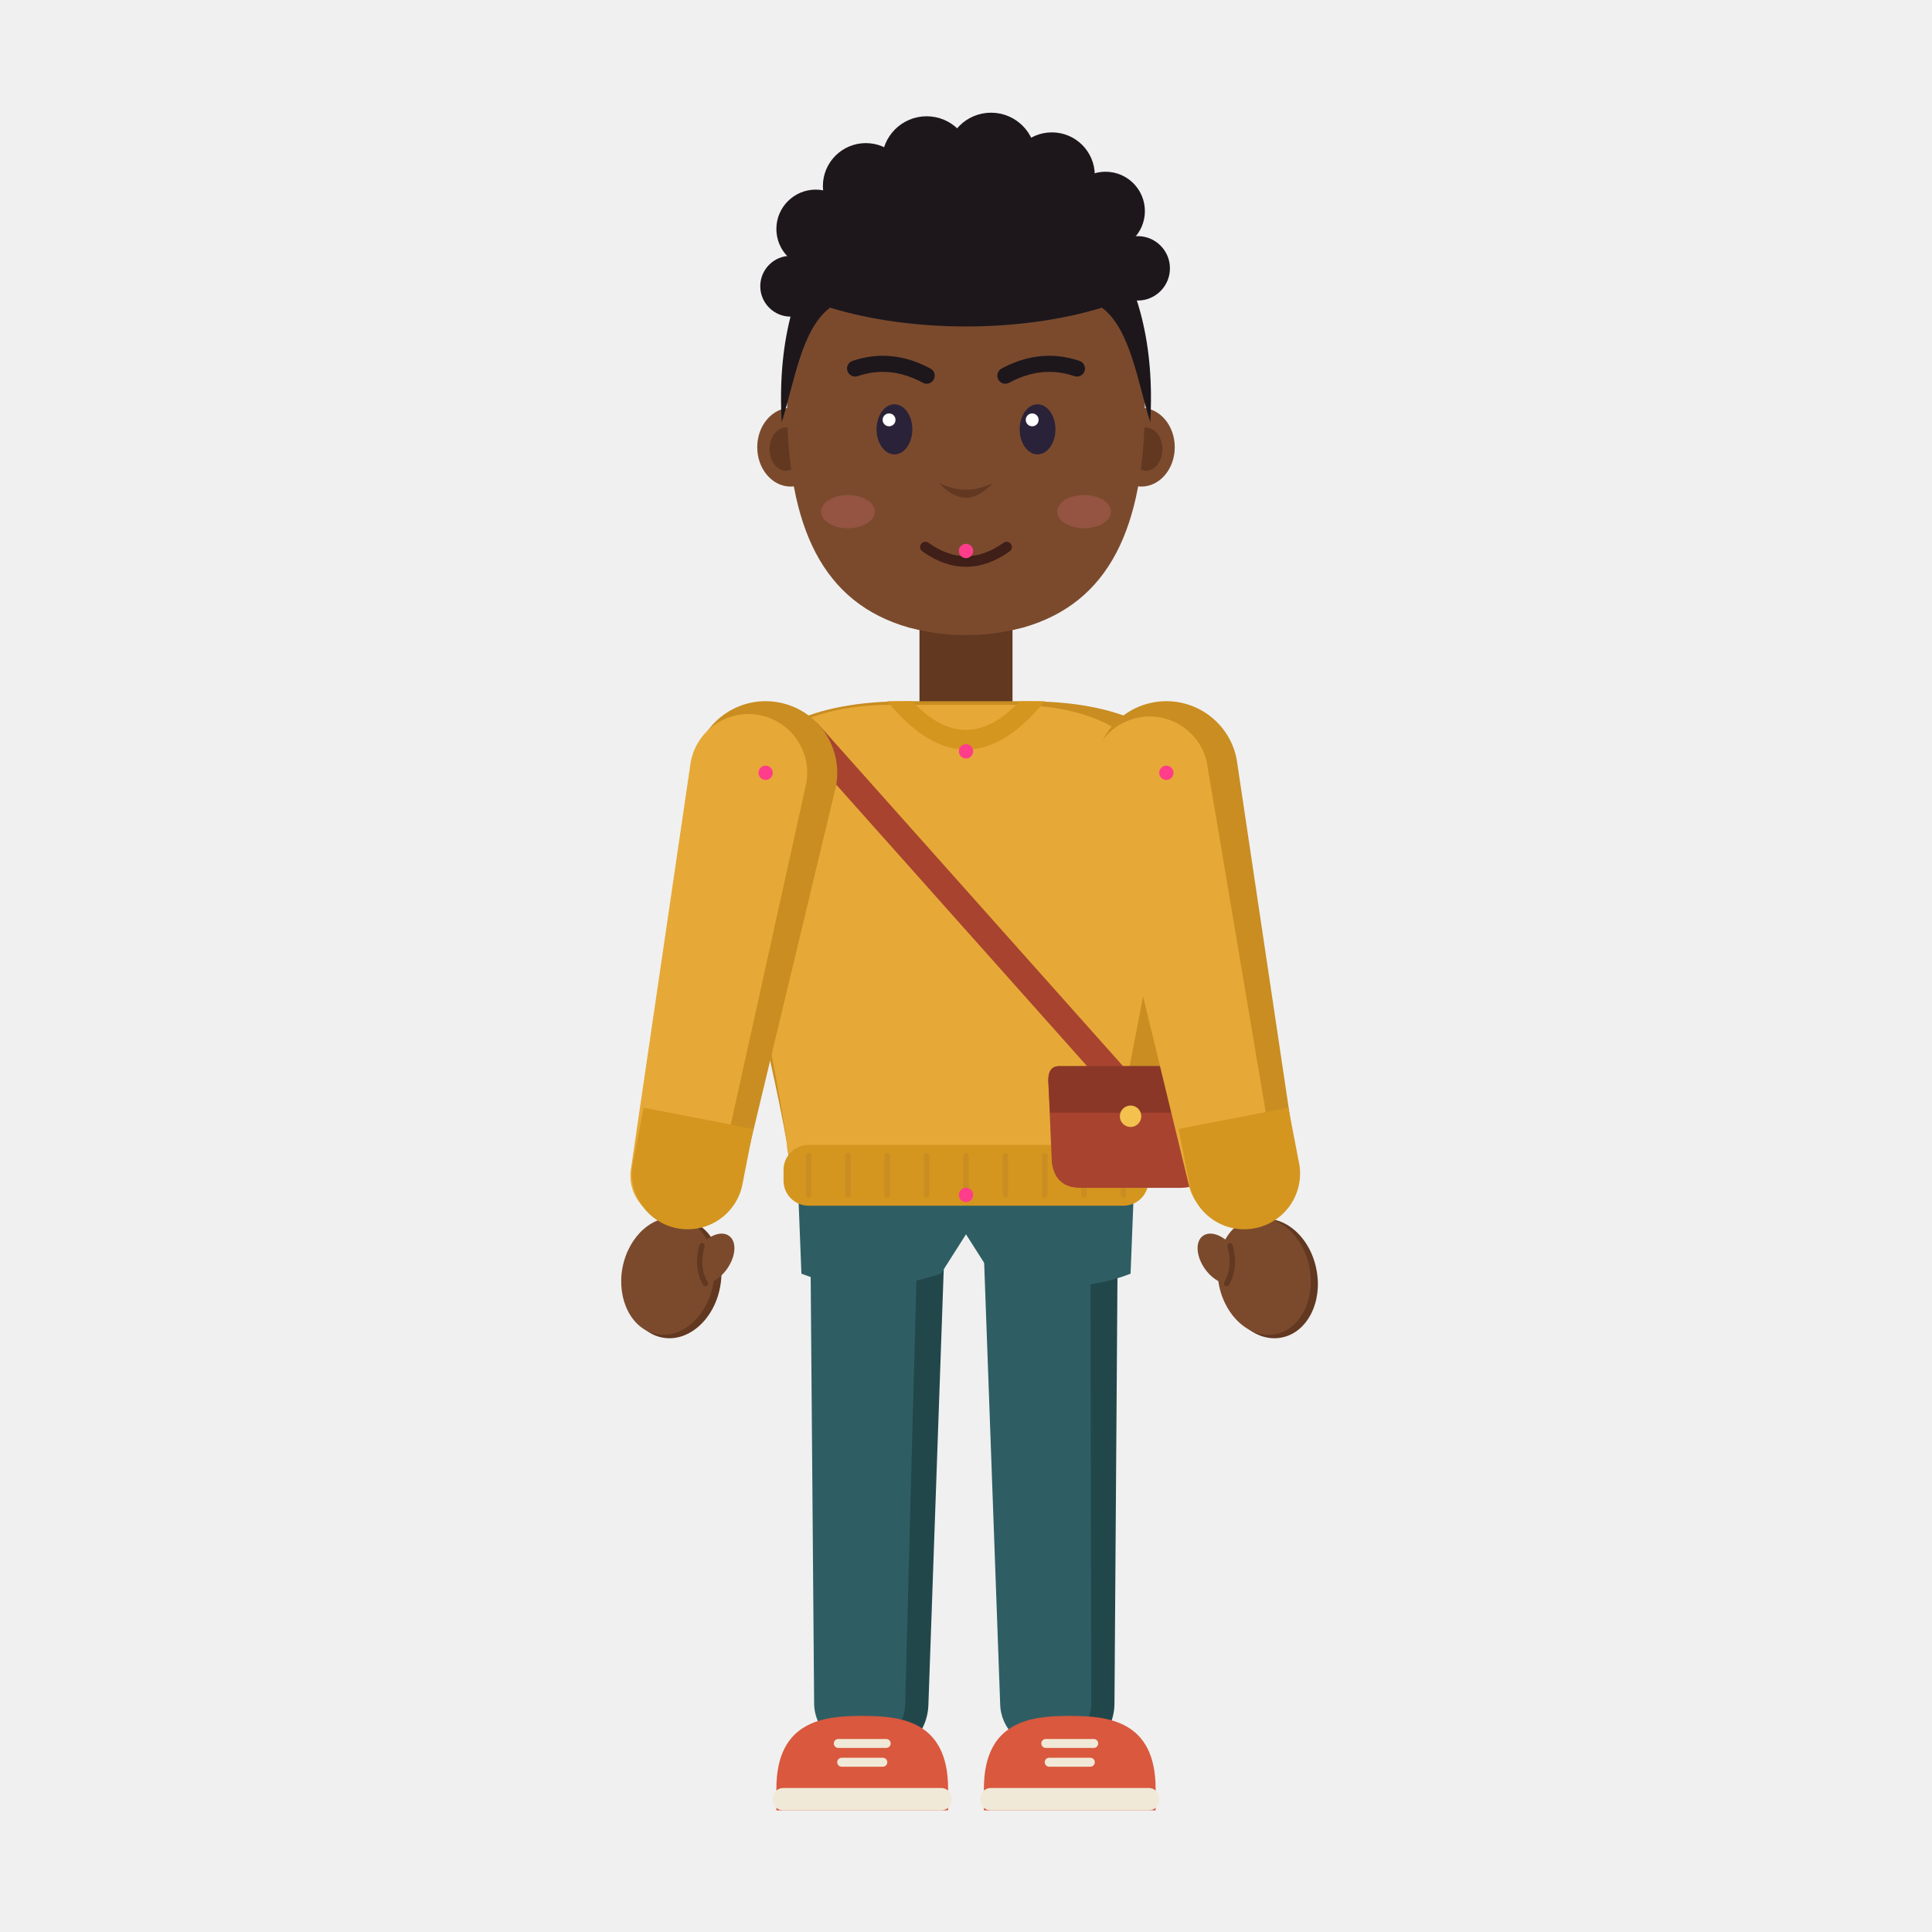
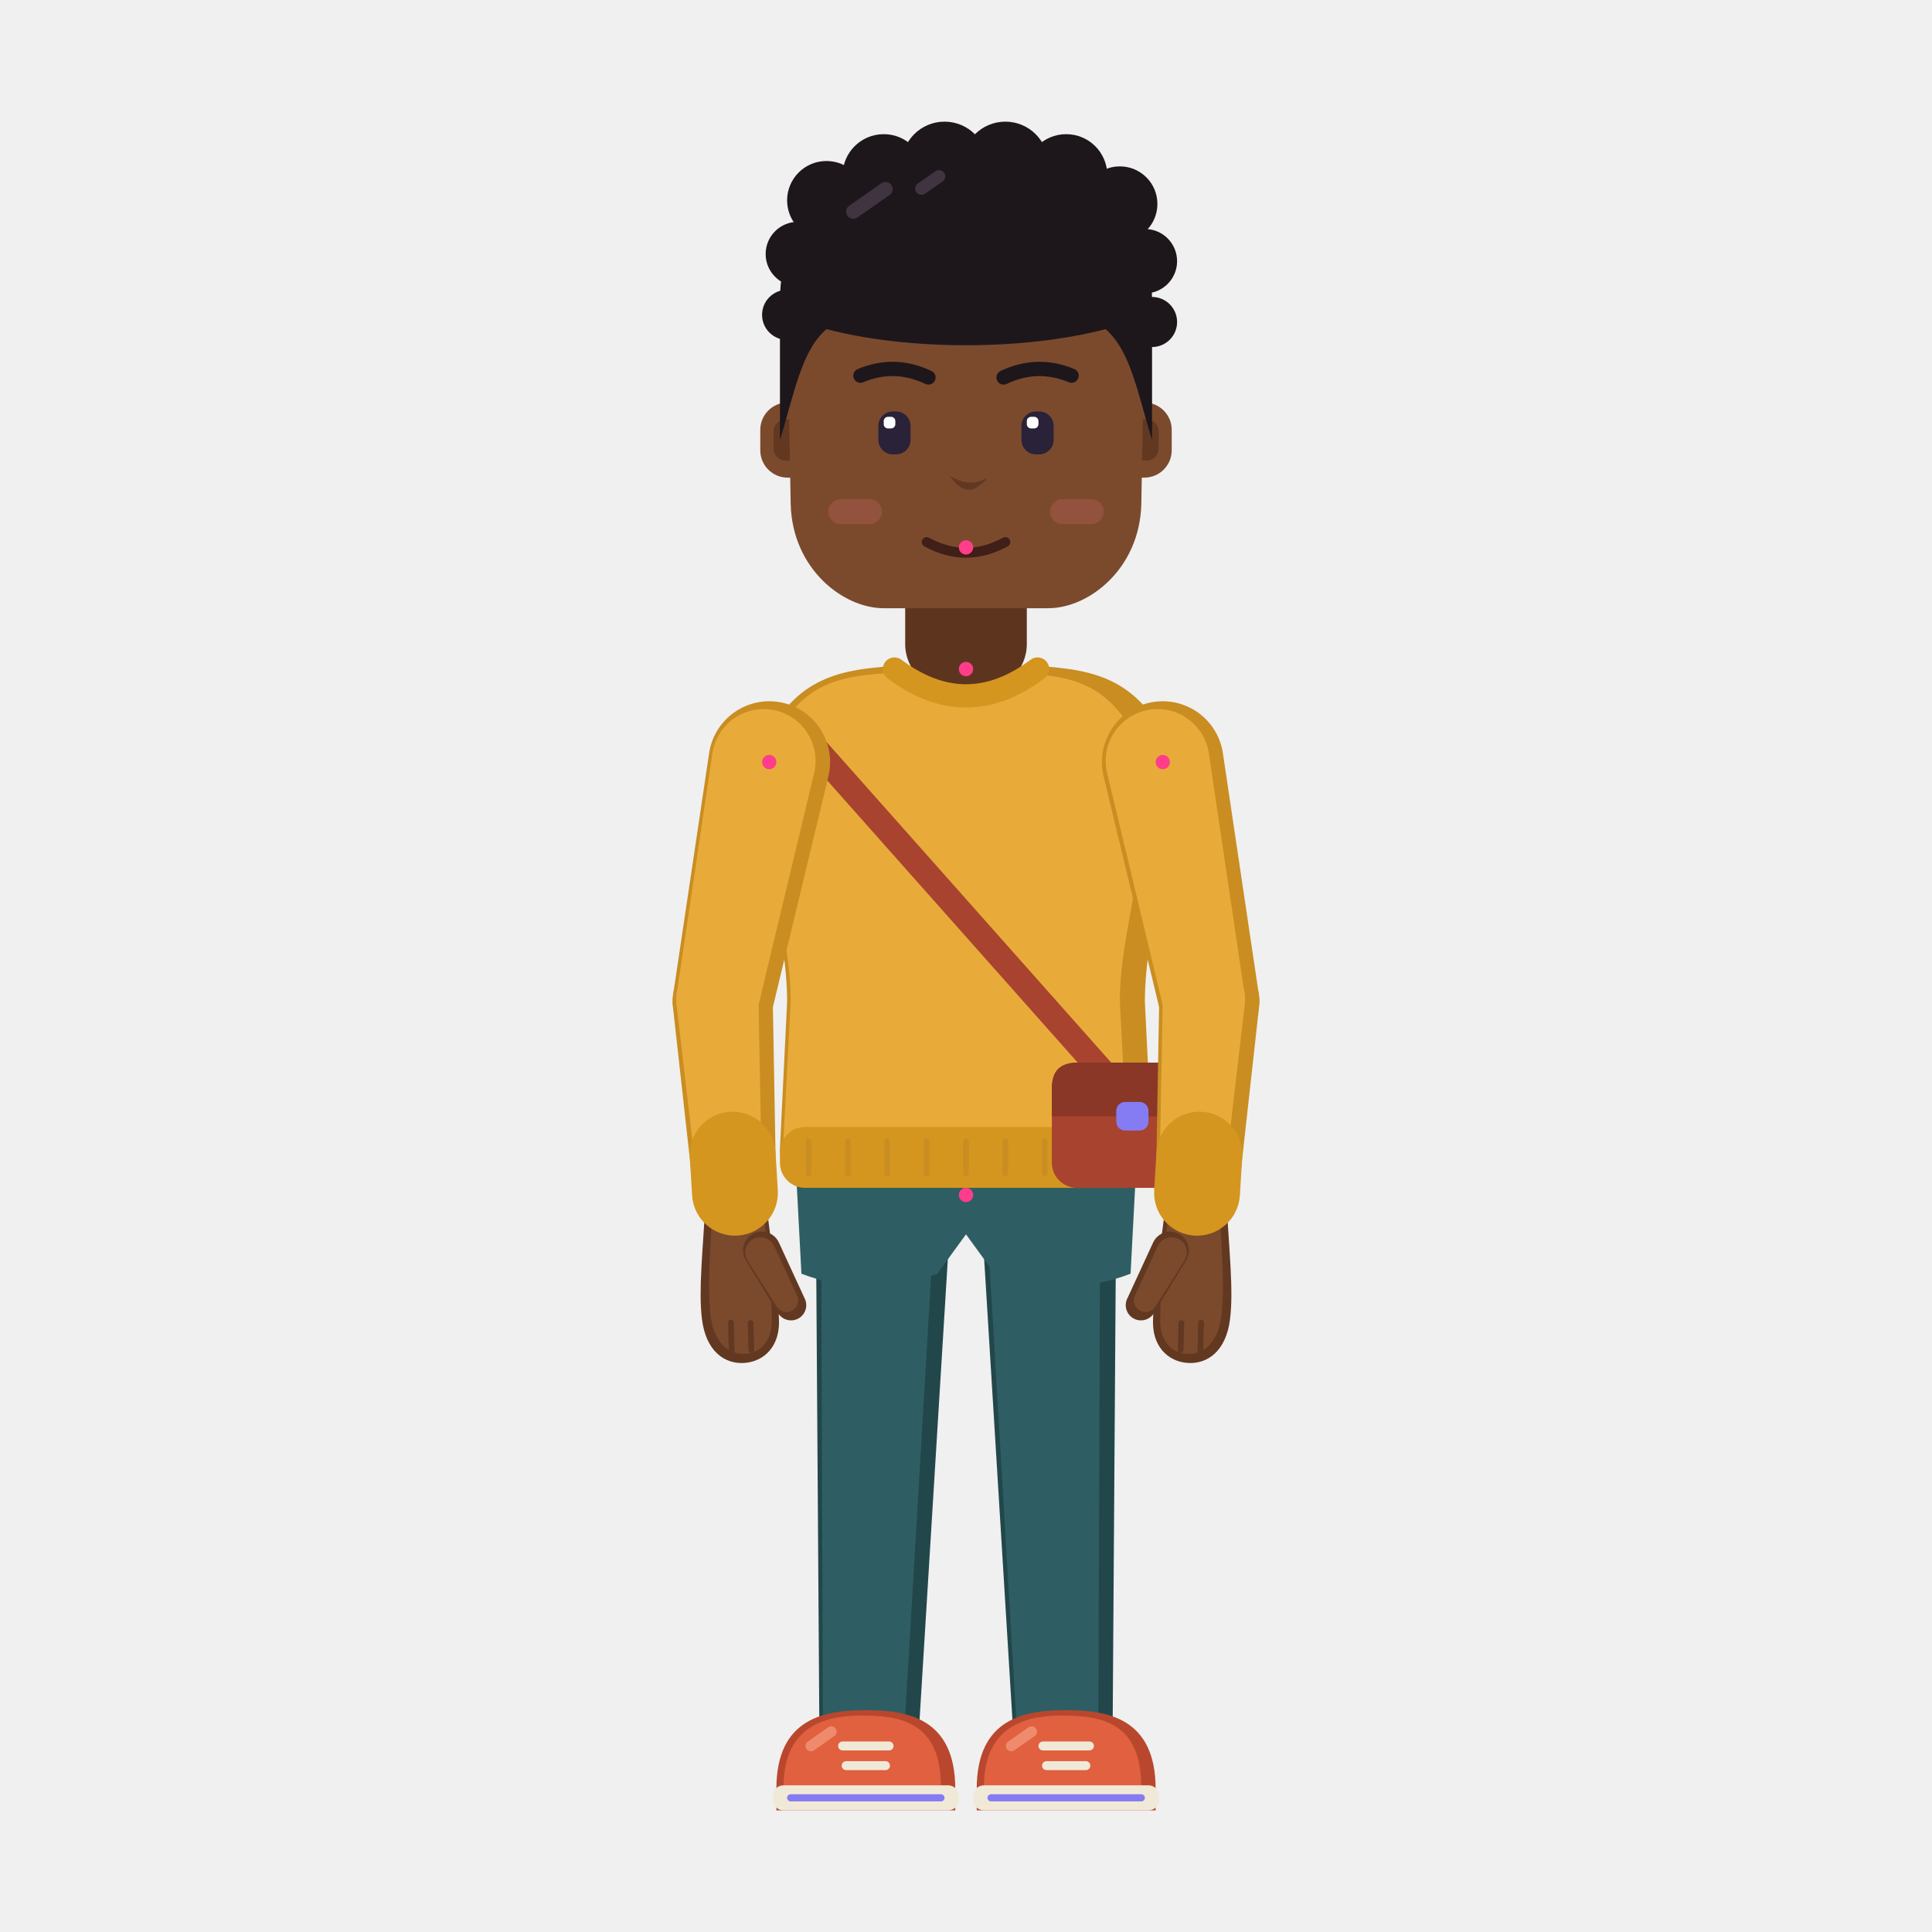
<svg xmlns="http://www.w3.org/2000/svg" width="1080" height="1080" viewBox="0 0 1080 1080">
  <g id="leg-l">
-     <path d="M551 668.5 L561 952.4 A31 31 0 0 0 623 951.6 L625 667.5 A37 37 0 0 0 551 668.5 Z" fill="#22474b" />
-     <path d="M548.8 668.6 L559.1 952.5 A25.4 25.4 0 0 0 610 951.5 L609.5 667.4 A30.3 30.3 0 0 0 548.8 668.6 Z" fill="#2e5e63" />
-     <path d="M550 1000 C550 961.6 576.9 959.2 598 959.2 C619.1 959.2 646 961.6 646 1000 L646 1012 L550 1012 Z" fill="#d9583e" />
-     <rect x="548" y="999.5" width="100" height="12.5" rx="5.8" fill="#f1e9d8" />
-     <path d="M584.6 974.6 L611.4 974.6" fill="none" stroke="#f1e9d8" stroke-width="5" stroke-linecap="round" stroke-linejoin="round" />
-     <path d="M586.5 985.1 L609.5 985.1" fill="none" stroke="#f1e9d8" stroke-width="5" stroke-linecap="round" stroke-linejoin="round" />
-     <circle id="pivot-leg-l" data-role="pivot" cx="588" cy="668" r="4" fill="#ff3d8b" />
+     <path d="M548.1 670.3 L566.1 963.7 A28 28 0 0 0 622 962.2 L624 668.3 A38 38 0 1 0 548.1 670.3 Z" fill="#22474b" />
+     <path d="M551.1 671.9 L568 959.4 A23 23 0 0 0 614 958.1 L615 670.1 A32 32 0 1 0 551.1 671.9 Z" fill="#2e5e63" />
+     <path d="M546 1000 C546 960 573.5 956 596 956 C618.5 956 646 960 646 1000 L646 1012 L546 1012 Z" fill="#b9472d" />
+     <path d="M550 999 C550 963 576 959 594 959 C616 959 638 963 638 999 Z" fill="#e0603f" />
+     <rect x="544" y="998" width="104" height="14" rx="6" fill="#f1e9d8" />
+     <rect x="552" y="1003" width="88" height="4" rx="2" fill="#857cf3" />
+     <path d="M583 976 L609 976" fill="none" stroke="#f1e9d8" stroke-width="5" stroke-linecap="round" stroke-linejoin="round" />
+     <path d="M585 987 L607 987" fill="none" stroke="#f1e9d8" stroke-width="5" stroke-linecap="round" stroke-linejoin="round" />
+     <path d="M565.3 976 L576.7 968" fill="none" stroke="#f08a6c" stroke-width="6" stroke-linecap="round" stroke-linejoin="round" />
+     <circle id="pivot-leg-l" data-role="pivot" cx="586" cy="668" r="4" fill="#ff3d8b" />
  </g>
  <g id="leg-r">
-     <path d="M455 667.5 L457 951.6 A31 31 0 0 0 519 952.4 L529 668.5 A37 37 0 0 0 455 667.5 Z" fill="#22474b" />
-     <path d="M452.8 667.7 L455.1 951.8 A25.4 25.4 0 0 0 506 952.2 L513.5 668.3 A30.3 30.3 0 0 0 452.8 667.7 Z" fill="#2e5e63" />
-     <path d="M434 1000 C434 961.6 460.9 959.2 482 959.2 C503.1 959.2 530 961.6 530 1000 L530 1012 L434 1012 Z" fill="#d9583e" />
-     <rect x="432" y="999.5" width="100" height="12.5" rx="5.8" fill="#f1e9d8" />
-     <path d="M468.6 974.6 L495.4 974.6" fill="none" stroke="#f1e9d8" stroke-width="5" stroke-linecap="round" stroke-linejoin="round" />
-     <path d="M470.5 985.1 L493.5 985.1" fill="none" stroke="#f1e9d8" stroke-width="5" stroke-linecap="round" stroke-linejoin="round" />
-     <circle id="pivot-leg-r" data-role="pivot" cx="492" cy="668" r="4" fill="#ff3d8b" />
+     <path d="M456 668.3 L458 962.2 A28 28 0 0 0 513.9 963.7 L531.9 670.3 A38 38 0 1 0 456 668.3 Z" fill="#22474b" />
+     <path d="M459 670.1 L460 958.1 A23 23 0 0 0 506 959.4 L522.9 671.9 A32 32 0 1 0 459 670.1 Z" fill="#2e5e63" />
+     <path d="M434 1000 C434 960 461.5 956 484 956 C506.5 956 534 960 534 1000 L534 1012 L434 1012 Z" fill="#b9472d" />
+     <path d="M438 999 C438 963 464 959 482 959 C504 959 526 963 526 999 Z" fill="#e0603f" />
+     <rect x="432" y="998" width="104" height="14" rx="6" fill="#f1e9d8" />
+     <rect x="440" y="1003" width="88" height="4" rx="2" fill="#857cf3" />
+     <path d="M471 976 L497 976" fill="none" stroke="#f1e9d8" stroke-width="5" stroke-linecap="round" stroke-linejoin="round" />
+     <path d="M473 987 L495 987" fill="none" stroke="#f1e9d8" stroke-width="5" stroke-linecap="round" stroke-linejoin="round" />
+     <path d="M453.3 976 L464.7 968" fill="none" stroke="#f08a6c" stroke-width="6" stroke-linecap="round" stroke-linejoin="round" />
+     <circle id="pivot-leg-r" data-role="pivot" cx="494" cy="668" r="4" fill="#ff3d8b" />
  </g>
  <g id="body">
-     <rect x="514" y="300" width="52" height="130" rx="20" fill="#623821" />
-     <path d="M444 610 L636 610 L632 712 Q596 726 554 712 L540 690 L526 712 Q484 726 448 712 Z" fill="#2e5e63" />
-     <path d="M574 392 C610 392 658 400 668 440 C676 500 650 580 640 640 C640 664 600 672 540 672 C480 672 440 664 440 640 C430 580 404 500 412 440 C422 400 470 392 506 392 Z" fill="#c98d21" />
-     <path d="M566 394 C596 394 640 402 648 442 C656 500 632 580 624 640 C624 660 588 664 532 664 C476 664 440 660 440 640 C432 580 408 500 416 442 C424 402 468 394 498 394 Z" fill="#e6a937" />
-     <rect x="438" y="640" width="204" height="34" rx="14" fill="#d4961f" />
-     <path d="M452 646 L452 668" fill="none" stroke="#c98d21" stroke-width="3" stroke-linecap="round" stroke-linejoin="round" />
-     <path d="M474 646 L474 668" fill="none" stroke="#c98d21" stroke-width="3" stroke-linecap="round" stroke-linejoin="round" />
-     <path d="M496 646 L496 668" fill="none" stroke="#c98d21" stroke-width="3" stroke-linecap="round" stroke-linejoin="round" />
-     <path d="M518 646 L518 668" fill="none" stroke="#c98d21" stroke-width="3" stroke-linecap="round" stroke-linejoin="round" />
-     <path d="M540 646 L540 668" fill="none" stroke="#c98d21" stroke-width="3" stroke-linecap="round" stroke-linejoin="round" />
-     <path d="M562 646 L562 668" fill="none" stroke="#c98d21" stroke-width="3" stroke-linecap="round" stroke-linejoin="round" />
-     <path d="M584 646 L584 668" fill="none" stroke="#c98d21" stroke-width="3" stroke-linecap="round" stroke-linejoin="round" />
-     <path d="M606 646 L606 668" fill="none" stroke="#c98d21" stroke-width="3" stroke-linecap="round" stroke-linejoin="round" />
-     <path d="M628 646 L628 668" fill="none" stroke="#c98d21" stroke-width="3" stroke-linecap="round" stroke-linejoin="round" />
-     <path d="M496 392 Q540 446 584 392 L570 392 Q540 424 510 392 Z" fill="#d4961f" />
-     <path d="M452 410 L632 612" fill="none" stroke="#a8432f" stroke-width="15" stroke-linecap="round" stroke-linejoin="round" />
-     <path d="M592 596 L672 596 Q678 596 678 604 L676 650 Q674 664 660 664 L604 664 Q590 664 588 650 L586 604 Q586 596 592 596 Z" fill="#a8432f" />
-     <path d="M586 604 Q586 596 592 596 L672 596 Q678 596 678 604 L677 622 L587 622 Z" fill="#8a3727" />
-     <circle cx="632" cy="624" r="6" fill="#f2c14e" />
+     <rect x="506" y="290" width="68" height="96" rx="26" fill="#5d351f" />
+     <path d="M444 636 L636 636 L632 712 Q596 726 556 712 L540 690 L524 712 Q484 726 448 712 Z" fill="#2e5e63" />
+     <path d="M504 372 C474 374 446 376 428 414 C422 479.7 440 516.2 440 560 L436 642 Q436 656 450 656 L630 656 Q644 656 644 642 L640 560 C640 516.2 658 479.7 652 414 C634 376 606 374 576 372 Q540 404 504 372 Z" fill="#c98d21" />
+     <path d="M500 376 C470 378 448 380 430 418 C424 481.9 442 517.4 442 560 L438 636 Q438 650 452 650 L616 650 Q630 650 630 636 L626 560 C626 517.4 644 481.9 638 418 C620 380 598 378 568 376 Q534 408 500 376 Z" fill="#e8ab3a" />
+     <rect x="436" y="630" width="208" height="34" rx="14" fill="#d4961f" />
+     <path d="M452 638 L452 656" fill="none" stroke="#c98d21" stroke-width="3" stroke-linecap="round" stroke-linejoin="round" />
+     <path d="M474 638 L474 656" fill="none" stroke="#c98d21" stroke-width="3" stroke-linecap="round" stroke-linejoin="round" />
+     <path d="M496 638 L496 656" fill="none" stroke="#c98d21" stroke-width="3" stroke-linecap="round" stroke-linejoin="round" />
+     <path d="M518 638 L518 656" fill="none" stroke="#c98d21" stroke-width="3" stroke-linecap="round" stroke-linejoin="round" />
+     <path d="M540 638 L540 656" fill="none" stroke="#c98d21" stroke-width="3" stroke-linecap="round" stroke-linejoin="round" />
+     <path d="M562 638 L562 656" fill="none" stroke="#c98d21" stroke-width="3" stroke-linecap="round" stroke-linejoin="round" />
+     <path d="M584 638 L584 656" fill="none" stroke="#c98d21" stroke-width="3" stroke-linecap="round" stroke-linejoin="round" />
+     <path d="M606 638 L606 656" fill="none" stroke="#c98d21" stroke-width="3" stroke-linecap="round" stroke-linejoin="round" />
+     <path d="M628 638 L628 656" fill="none" stroke="#c98d21" stroke-width="3" stroke-linecap="round" stroke-linejoin="round" />
+     <path d="M500 374 Q540 404 580 374" fill="none" stroke="#d4961f" stroke-width="13" stroke-linecap="round" stroke-linejoin="round" />
+     <path d="M452 414 L626 610" fill="none" stroke="#a8432f" stroke-width="14" stroke-linecap="round" stroke-linejoin="round" />
+     <rect x="588" y="594" width="90" height="70" rx="14" fill="#a8432f" />
+     <path d="M588 608 Q588 594 602 594 L664 594 Q678 594 678 608 L678 624 L588 624 Z" fill="#8a3727" />
+     <rect x="624" y="616" width="18" height="16" rx="5" fill="#857cf3" />
    <circle id="pivot-body" data-role="pivot" cx="540" cy="668" r="4" fill="#ff3d8b" />
  </g>
  <g id="arm-l">
    <g id="hand-l">
-       <path d="M735.9 709.7 C739.5 727.9 730.7 745 716.4 747.7 C702.1 750.5 687.6 738 684.1 719.7 C680.5 701.5 689.3 684.4 703.6 681.7 C717.9 678.9 732.4 691.4 735.9 709.7 Z" fill="#623821" />
-       <path d="M732 708.5 C735.4 726.4 726.9 743.1 713 745.8 C699 748.5 684.9 736.2 681.4 718.3 C678 700.4 686.4 683.7 700.4 681 C714.4 678.3 728.5 690.6 732 708.5 Z" fill="#7b4a2d" />
-       <path d="M689.7 697.8 C694.9 704.9 695.4 713.3 691 716.5 C686.6 719.7 678.8 716.6 673.7 709.5 C668.6 702.4 668 694.1 672.4 690.9 C676.8 687.6 684.6 690.8 689.7 697.8 Z" fill="#7b4a2d" />
-       <path d="M687.6 696.4 Q690.9 708.6 685.7 717.5" fill="none" stroke="#623821" stroke-width="3" stroke-linecap="round" stroke-linejoin="round" />
-       <circle id="pivot-hand-l" data-role="pivot" cx="700.1" cy="679.4" r="4" fill="#ff3d8b" />
+       <path d="M651.8 670.9 L685.7 673.1 C687.1 699.3 689.6 721.5 687.6 737.4 C685.4 755.3 675 762.6 664 761.9 C653 761.2 643.5 752.6 644.6 736.6 C644.7 718.6 649.1 696.8 651.8 670.9 Z" fill="#623821" />
+       <path d="M653.7 673.1 L681.6 674.9 C683.1 699 684.6 721.1 682.7 736.1 C680.7 751 672.3 757.4 663.3 756.8 C654.3 756.3 647.8 748.8 648.6 735.9 C648.7 718.8 651.1 696.9 653.7 673.1 Z" fill="#7b4a2d" />
+       <path d="M644.5 694.8 L630.3 725.6 A8.5 8.5 0 0 0 645.3 733.6 L663 704.6 A10.5 10.5 0 1 0 644.5 694.8 Z" fill="#623821" />
+       <path d="M647.2 696.6 L634.3 724.6 A6.5 6.5 0 0 0 645.6 730.8 L662.1 704.7 A8.5 8.5 0 1 0 647.2 696.6 Z" fill="#7b4a2d" />
+       <path d="M660.4 739.6 L660 754.6" fill="none" stroke="#623821" stroke-width="3.2" stroke-linecap="round" stroke-linejoin="round" />
+       <path d="M671.4 739.3 L671 755.3" fill="none" stroke="#623821" stroke-width="3.2" stroke-linecap="round" stroke-linejoin="round" />
+       <circle id="pivot-hand-l" data-role="pivot" cx="668" cy="684" r="4" fill="#ff3d8b" />
    </g>
-     <path d="M612.7 439.6 L666.3 663 A30 30 0 0 0 725.2 651.6 L691.3 424.4 A40 40 0 0 0 612.7 439.6 Z" fill="#c98d21" />
-     <path d="M610.3 438.6 L664.5 662.2 A24.6 24.6 0 0 0 712.7 652.3 L674.5 425.4 A32.8 32.8 0 0 0 610.3 438.6 Z" fill="#e6a937" />
-     <path d="M658.9 631.1 L665.2 663.2 A31.2 31.2 0 0 0 726.4 651.3 L720.2 619.2 Z" fill="#d4961f" />
-     <circle id="pivot-arm-l" data-role="pivot" cx="652" cy="432" r="4" fill="#ff3d8b" />
+     <path d="M616.9 433.9 L648.8 566.5 A28 28 0 0 0 703.7 555.9 L683.6 421 A34 34 0 1 0 616.9 433.9 Z" fill="#c98d21" />
+     <path d="M648 559.5 L646.1 666.4 A23 23 0 0 0 692 669.3 L703.8 563.1 A28 28 0 1 0 648 559.5 Z" fill="#c98d21" />
+     <path d="M618.8 431.8 L650.6 564.4 A23 23 0 0 0 695.7 555.6 L675.7 420.7 A29 29 0 1 0 618.8 431.8 Z" fill="#e8ab3a" />
+     <path d="M650 558.6 L648.1 660.5 A18 18 0 0 0 684 662.9 L695.8 561.7 A23 23 0 1 0 650 558.6 Z" fill="#e8ab3a" />
+     <path d="M646.5 643.9 L645.2 665.2 A24 24 0 0 0 693.1 668.3 L694.4 647 A24 24 0 0 0 646.5 643.9 Z" fill="#d4961f" />
+     <circle id="pivot-arm-l" data-role="pivot" cx="650" cy="426" r="4" fill="#ff3d8b" />
  </g>
  <g id="arm-r">
    <g id="hand-r">
-       <path d="M402.5 719.7 C399 738 384.5 750.5 370.2 747.7 C355.9 745 347.1 727.9 350.7 709.7 C354.2 691.4 368.7 678.9 383 681.7 C397.3 684.4 406.1 701.5 402.5 719.7 Z" fill="#623821" />
-       <path d="M398.6 718.3 C395.1 736.2 381 748.5 367 745.8 C353.1 743.1 344.6 726.4 348 708.5 C351.5 690.6 365.6 678.3 379.6 681 C393.6 683.7 402 700.4 398.6 718.3 Z" fill="#7b4a2d" />
-       <path d="M406.3 709.5 C401.2 716.6 393.4 719.7 389 716.5 C384.6 713.3 385.1 704.9 390.3 697.8 C395.4 690.8 403.2 687.6 407.6 690.9 C412 694.1 411.4 702.4 406.3 709.5 Z" fill="#7b4a2d" />
-       <path d="M392.4 696.4 Q389.1 708.6 394.3 717.5" fill="none" stroke="#623821" stroke-width="3" stroke-linecap="round" stroke-linejoin="round" />
-       <circle id="pivot-hand-r" data-role="pivot" cx="379.9" cy="679.4" r="4" fill="#ff3d8b" />
+       <path d="M428.2 670.9 L394.3 673.1 C392.9 699.3 390.4 721.5 392.4 737.4 C394.6 755.3 405 762.6 416 761.9 C427 761.2 436.5 752.6 435.4 736.6 C435.3 718.6 430.9 696.8 428.2 670.9 Z" fill="#623821" />
+       <path d="M426.3 673.1 L398.4 674.9 C396.9 699 395.4 721.1 397.3 736.1 C399.3 751 407.7 757.4 416.7 756.8 C425.7 756.3 432.2 748.8 431.4 735.9 C431.3 718.8 428.9 696.9 426.3 673.1 Z" fill="#7b4a2d" />
+       <path d="M417 704.6 L434.7 733.6 A8.5 8.5 0 0 0 449.7 725.6 L435.5 694.8 A10.5 10.5 0 1 0 417 704.6 Z" fill="#623821" />
+       <path d="M417.9 704.7 L434.4 730.8 A6.5 6.5 0 0 0 445.7 724.6 L432.8 696.6 A8.5 8.5 0 1 0 417.9 704.7 Z" fill="#7b4a2d" />
+       <path d="M419.6 739.6 L420 754.6" fill="none" stroke="#623821" stroke-width="3.2" stroke-linecap="round" stroke-linejoin="round" />
+       <path d="M408.6 739.3 L409 755.3" fill="none" stroke="#623821" stroke-width="3.2" stroke-linecap="round" stroke-linejoin="round" />
+       <circle id="pivot-hand-r" data-role="pivot" cx="412" cy="684" r="4" fill="#ff3d8b" />
    </g>
-     <path d="M388.7 424.4 L354.8 651.6 A30 30 0 0 0 413.7 663 L467.3 439.6 A40 40 0 0 0 388.7 424.4 Z" fill="#c98d21" />
-     <path d="M386.1 426.1 L352.8 652.8 A24.6 24.6 0 0 0 401.2 661.7 L450.7 437.9 A32.8 32.8 0 0 0 386.1 426.1 Z" fill="#e6a937" />
-     <path d="M359.8 619.2 L353.6 651.3 A31.2 31.2 0 0 0 414.8 663.2 L421.1 631.1 Z" fill="#d4961f" />
-     <circle id="pivot-arm-r" data-role="pivot" cx="428" cy="432" r="4" fill="#ff3d8b" />
+     <path d="M396.4 421 L376.3 555.9 A28 28 0 0 0 431.2 566.5 L463.1 433.9 A34 34 0 1 0 396.4 421 Z" fill="#c98d21" />
+     <path d="M376.2 563.1 L388 669.3 A23 23 0 0 0 433.9 666.4 L432 559.5 A28 28 0 1 0 376.2 563.1 Z" fill="#c98d21" />
+     <path d="M398.3 420.7 L378.3 555.6 A23 23 0 0 0 423.4 564.4 L455.2 431.8 A29 29 0 1 0 398.3 420.7 Z" fill="#e8ab3a" />
+     <path d="M378.2 561.7 L390 662.9 A18 18 0 0 0 425.9 660.5 L424 558.6 A23 23 0 1 0 378.2 561.7 Z" fill="#e8ab3a" />
+     <path d="M385.6 647 L386.9 668.3 A24 24 0 0 0 434.8 665.2 L433.5 643.9 A24 24 0 0 0 385.6 647 Z" fill="#d4961f" />
+     <circle id="pivot-arm-r" data-role="pivot" cx="430" cy="426" r="4" fill="#ff3d8b" />
  </g>
  <g id="head">
-     <ellipse cx="442" cy="250" rx="18.7" ry="22" fill="#7b4a2d" />
-     <ellipse cx="439.4" cy="251.1" rx="9.2" ry="12.1" fill="#623821" />
-     <ellipse cx="638" cy="250" rx="18.7" ry="22" fill="#7b4a2d" />
-     <ellipse cx="640.6" cy="251.1" rx="9.2" ry="12.1" fill="#623821" />
-     <path d="M540 104 C596 104 640 153.6 640 225.5 C640 295 620 337.1 572 350.8 C556 355 545 355 540 355 C535 355 524 355 508 350.8 C460 337.1 440 295 440 225.5 C440 153.6 484 104 540 104 Z" fill="#7b4a2d" />
-     <path d="M437 236 C432 150 474 96 540 94 C606 96 648 150 643 236 C636 214 632 184 616 172 C570 186 510 186 464 172 C448 184 444 214 437 236 Z" fill="#1d171c" />
-     <circle cx="456" cy="128" r="22" fill="#1d171c" />
-     <circle cx="484" cy="104" r="24" fill="#1d171c" />
-     <circle cx="518" cy="90" r="25" fill="#1d171c" />
-     <circle cx="554" cy="88" r="25" fill="#1d171c" />
-     <circle cx="588" cy="98" r="24" fill="#1d171c" />
-     <circle cx="618" cy="118" r="22" fill="#1d171c" />
-     <circle cx="636" cy="150" r="18" fill="#1d171c" />
-     <circle cx="442" cy="160" r="17" fill="#1d171c" />
-     <path d="M518 210 Q498 199.2 478 206" fill="none" stroke="#1d171c" stroke-width="9" stroke-linecap="round" stroke-linejoin="round" />
-     <path d="M562 210 Q582 199.2 602 206" fill="none" stroke="#1d171c" stroke-width="9" stroke-linecap="round" stroke-linejoin="round" />
-     <ellipse cx="500" cy="240" rx="10" ry="14" fill="#2a2238" />
-     <circle cx="497" cy="234.7" r="3.6" fill="#ffffff" />
-     <ellipse cx="580" cy="240" rx="10" ry="14" fill="#2a2238" />
-     <circle cx="577" cy="234.7" r="3.6" fill="#ffffff" />
-     <path d="M525 270 Q540 286.5 555 270 Q540 277.5 525 270 Z" fill="#623821" />
-     <ellipse cx="474" cy="286" rx="15" ry="9.3" fill="#945441" />
-     <ellipse cx="606" cy="286" rx="15" ry="9.3" fill="#945441" />
+     <rect x="425" y="225" width="34" height="42" rx="15.3" fill="#7b4a2d" />
+     <rect x="432.4" y="234.4" width="15.3" height="23.1" rx="6.8" fill="#623821" />
+     <rect x="621" y="225" width="34" height="42" rx="15.3" fill="#7b4a2d" />
+     <rect x="632.4" y="234.4" width="15.3" height="23.1" rx="6.8" fill="#623821" />
+     <path d="M540 116 L586 116 C615.7 116 640 140.3 640 170 L638 282 C637 318 608.7 340 586 340 L494 340 C471.3 340 443 318 442 282 L440 170 C440 140.3 464.3 116 494 116 Z" fill="#7b4a2d" />
+     <path d="M436 246 L436 168 C436 120 470 98 540 98 C610 98 644 120 644 168 L644 246 C636 220 632 196 618 184 C572 196 508 196 462 184 C448 196 444 220 436 246 Z" fill="#1d171c" />
+     <circle cx="462" cy="112" r="22" fill="#1d171c" />
+     <circle cx="494" cy="98" r="23" fill="#1d171c" />
+     <circle cx="528" cy="92" r="24" fill="#1d171c" />
+     <circle cx="562" cy="92" r="24" fill="#1d171c" />
+     <circle cx="596" cy="98" r="23" fill="#1d171c" />
+     <circle cx="626" cy="114" r="21" fill="#1d171c" />
+     <circle cx="446" cy="142" r="18" fill="#1d171c" />
+     <circle cx="640" cy="146" r="18" fill="#1d171c" />
+     <circle cx="440" cy="176" r="14" fill="#1d171c" />
+     <circle cx="644" cy="180" r="14" fill="#1d171c" />
+     <path d="M477 118.3 L495 105.7" fill="none" stroke="#3f3440" stroke-width="8" stroke-linecap="round" stroke-linejoin="round" />
+     <path d="M515.1 105.4 L524.9 98.6" fill="none" stroke="#3f3440" stroke-width="7" stroke-linecap="round" stroke-linejoin="round" />
+     <path d="M519 211 Q500 202 481 210" fill="none" stroke="#1d171c" stroke-width="8" stroke-linecap="round" stroke-linejoin="round" />
+     <path d="M561 211 Q580 202 599 210" fill="none" stroke="#1d171c" stroke-width="8" stroke-linecap="round" stroke-linejoin="round" />
+     <rect x="491" y="230" width="18" height="24" rx="8.1" fill="#2a2238" />
+     <rect x="494" y="233" width="6.5" height="6.5" rx="2.4" fill="#ffffff" />
+     <rect x="571" y="230" width="18" height="24" rx="8.1" fill="#2a2238" />
+     <rect x="574" y="233" width="6.5" height="6.5" rx="2.4" fill="#ffffff" />
+     <path d="M531 266 Q541 281 552 267 Q542 273 531 266 Z" fill="#623821" />
+     <rect x="463" y="279" width="30" height="14" rx="7" fill="#93523d" />
+     <rect x="587" y="279" width="30" height="14" rx="7" fill="#93523d" />
    <g id="mouth">
-       <path d="M517.3 305.8 Q540 322 562.7 305.8" fill="none" stroke="#3f1f17" stroke-width="5.9" stroke-linecap="round" stroke-linejoin="round" />
-       <circle id="pivot-mouth" data-role="pivot" cx="540" cy="308" r="4" fill="#ff3d8b" />
+       <path d="M518 303 Q540 315 562 303" fill="none" stroke="#3f1f17" stroke-width="5.5" stroke-linecap="round" stroke-linejoin="round" />
+       <circle id="pivot-mouth" data-role="pivot" cx="540" cy="306" r="4" fill="#ff3d8b" />
    </g>
-     <circle id="pivot-head" data-role="pivot" cx="540" cy="420" r="4" fill="#ff3d8b" />
+     <circle id="pivot-head" data-role="pivot" cx="540" cy="374" r="4" fill="#ff3d8b" />
  </g>
</svg>
